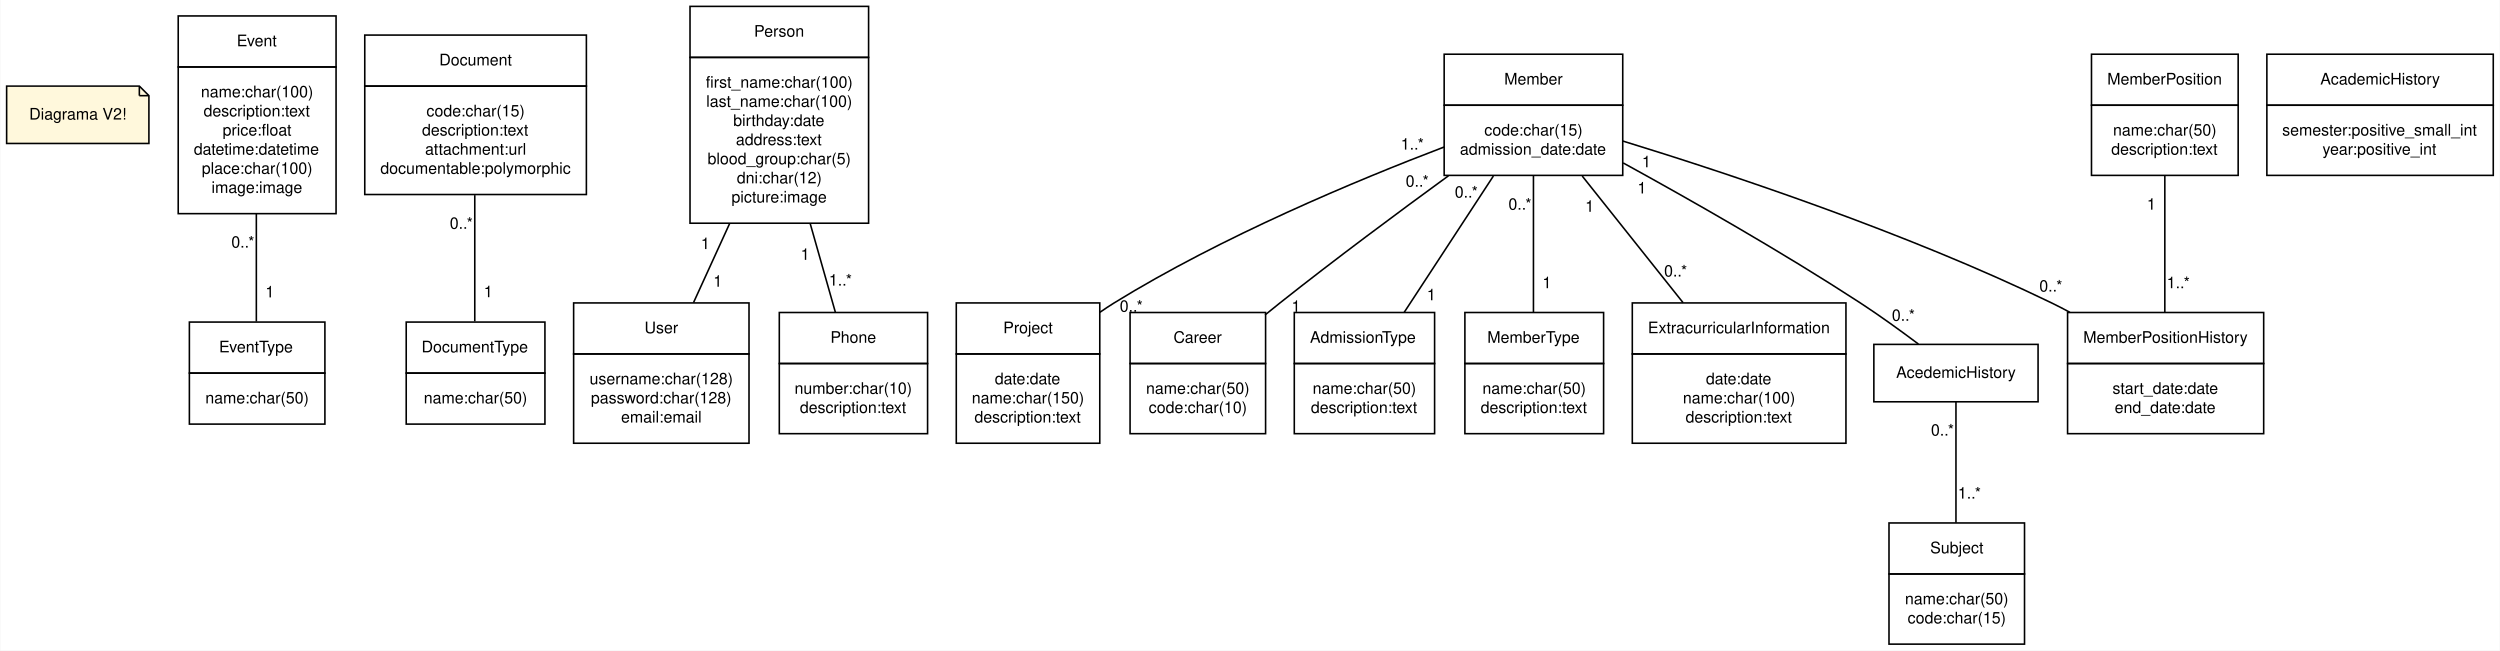
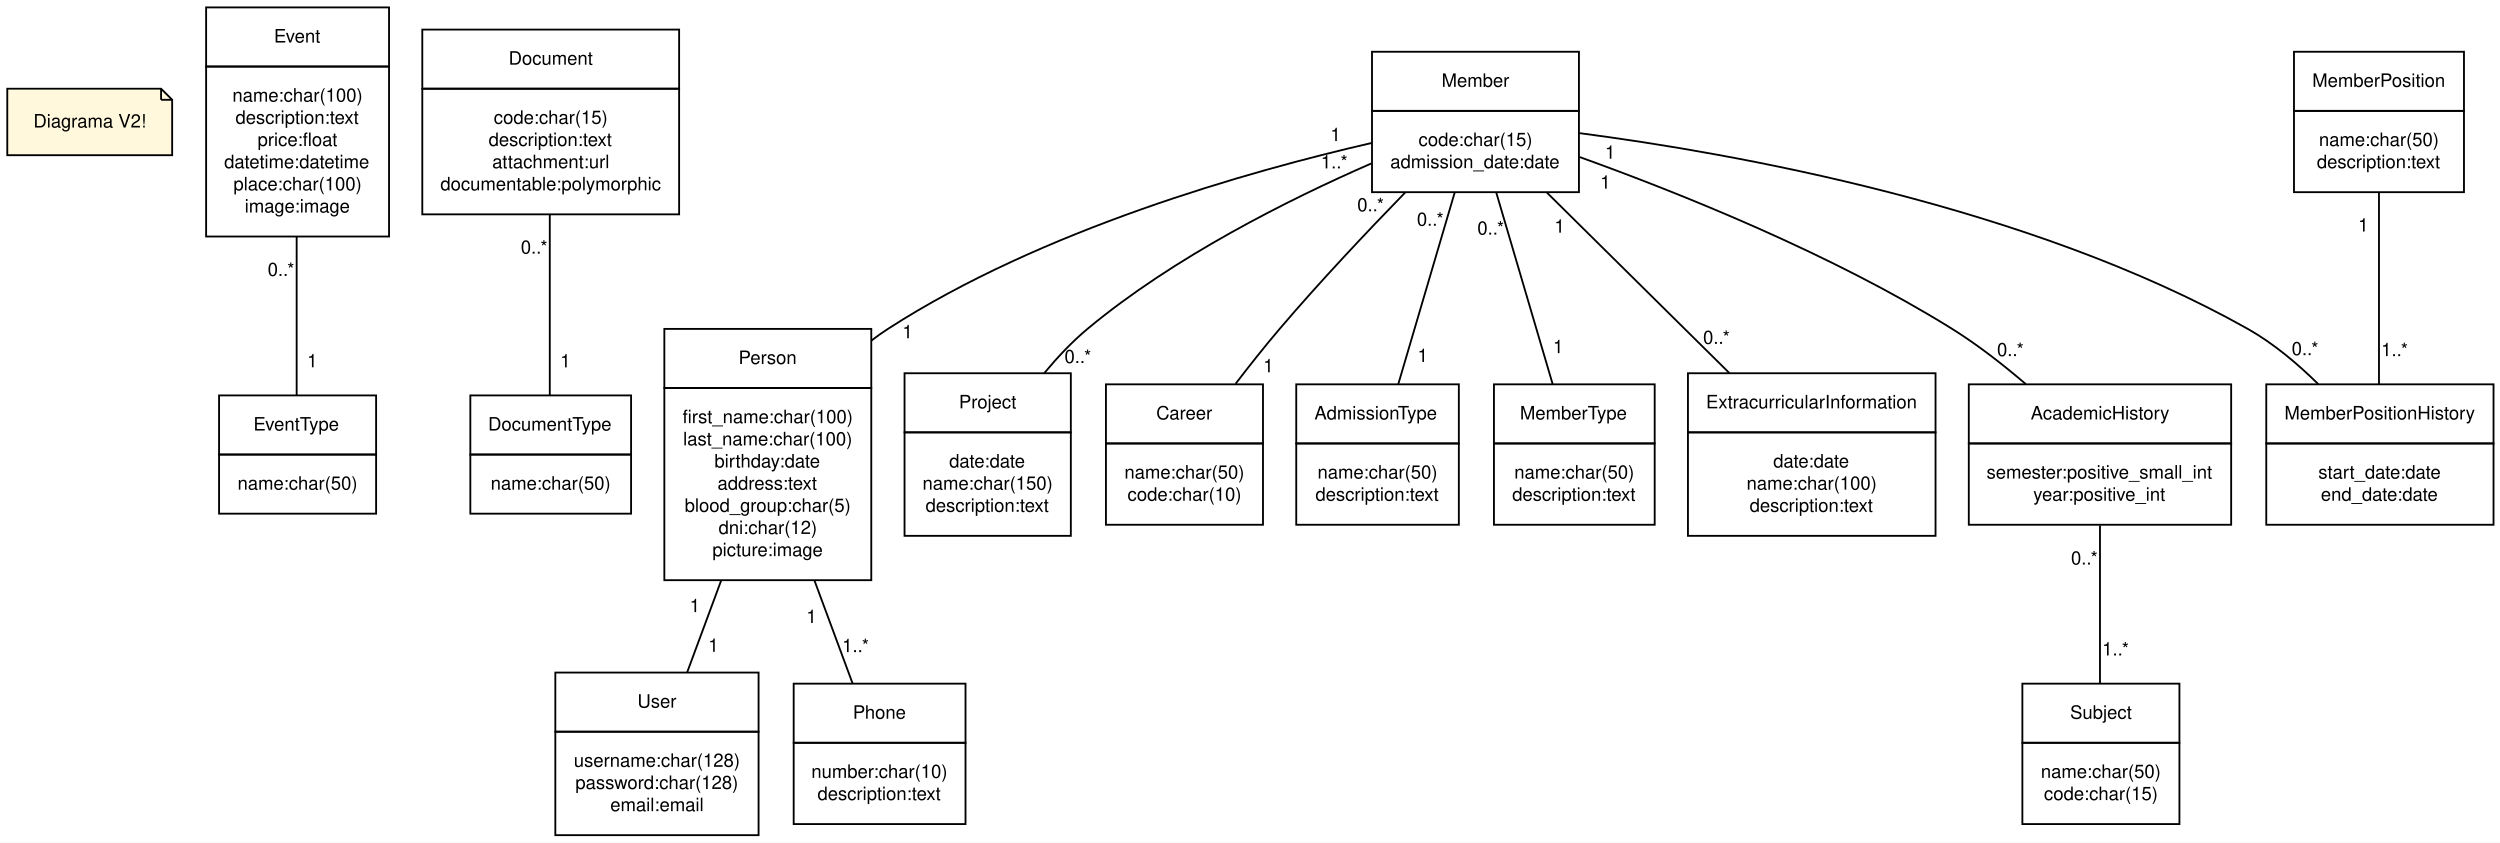
- <svg xmlns="http://www.w3.org/2000/svg" width="1568pt" height="408pt" viewBox="0.00 0.00 1567.56 408.00">
-   <g id="graph0" class="graph" transform="scale(1 1) rotate(0) translate(4 404)">
-     <polygon fill="#ffffff" stroke="transparent" points="-4,4 -4,-404 1563.559,-404 1563.559,4 -4,4" />
+ <svg xmlns="http://www.w3.org/2000/svg" width="1353pt" height="456pt" viewBox="0.00 0.00 1353.06 456.00">
+   <g id="graph0" class="graph" transform="scale(1 1) rotate(0) translate(4 452)">
+     <polygon fill="#ffffff" stroke="transparent" points="-4,4 -4,-452 1349.059,-452 1349.059,4 -4,4" />
    <g id="node1" class="node">
-       <polygon fill="#fff8dc" stroke="#000000" points="83.177,-350 -.059,-350 -.059,-314 89.177,-314 89.177,-344 83.177,-350" />
-       <polyline fill="none" stroke="#000000" points="83.177,-350 83.177,-344 " />
-       <polyline fill="none" stroke="#000000" points="89.177,-344 83.177,-344 " />
-       <text text-anchor="middle" x="44.559" y="-329" font-family="Helvetica,sans-Serif" font-size="10.00" fill="#000000">Diagrama V2!</text>
+       <polygon fill="#fff8dc" stroke="#000000" points="83.177,-404 -.059,-404 -.059,-368 89.177,-368 89.177,-398 83.177,-404" />
+       <polyline fill="none" stroke="#000000" points="83.177,-404 83.177,-398 " />
+       <polyline fill="none" stroke="#000000" points="89.177,-398 83.177,-398 " />
+       <text text-anchor="middle" x="44.559" y="-383" font-family="Helvetica,sans-Serif" font-size="10.00" fill="#000000">Diagrama V2!</text>
    </g>
    <g id="node2" class="node">
-       <polygon fill="none" stroke="#000000" points="114.559,-170 114.559,-202 199.559,-202 199.559,-170 114.559,-170" />
-       <text text-anchor="start" x="133.162" y="-183" font-family="Helvetica,sans-Serif" font-size="10.00" fill="#000000">EventType</text>
-       <polygon fill="none" stroke="#000000" points="114.559,-138 114.559,-170 199.559,-170 199.559,-138 114.559,-138" />
-       <text text-anchor="start" x="124.555" y="-151" font-family="Helvetica,sans-Serif" font-size="10.00" fill="#000000">name:char(50)</text>
+       <polygon fill="none" stroke="#000000" points="114.559,-206 114.559,-238 199.559,-238 199.559,-206 114.559,-206" />
+       <text text-anchor="start" x="133.162" y="-219" font-family="Helvetica,sans-Serif" font-size="10.00" fill="#000000">EventType</text>
+       <polygon fill="none" stroke="#000000" points="114.559,-174 114.559,-206 199.559,-206 199.559,-174 114.559,-174" />
+       <text text-anchor="start" x="124.555" y="-187" font-family="Helvetica,sans-Serif" font-size="10.00" fill="#000000">name:char(50)</text>
    </g>
    <g id="node3" class="node">
-       <polygon fill="none" stroke="#000000" points="107.559,-362 107.559,-394 206.559,-394 206.559,-362 107.559,-362" />
-       <text text-anchor="start" x="144.276" y="-375" font-family="Helvetica,sans-Serif" font-size="10.00" fill="#000000">Event</text>
-       <polygon fill="none" stroke="#000000" points="107.559,-270 107.559,-362 206.559,-362 206.559,-270 107.559,-270" />
-       <text text-anchor="start" x="121.775" y="-343" font-family="Helvetica,sans-Serif" font-size="10.00" fill="#000000">name:char(100)</text>
-       <text text-anchor="start" x="123.441" y="-331" font-family="Helvetica,sans-Serif" font-size="10.00" fill="#000000">description:text</text>
-       <text text-anchor="start" x="135.389" y="-319" font-family="Helvetica,sans-Serif" font-size="10.00" fill="#000000">price:float</text>
-       <text text-anchor="start" x="117.328" y="-307" font-family="Helvetica,sans-Serif" font-size="10.00" fill="#000000">datetime:datetime</text>
-       <text text-anchor="start" x="122.331" y="-295" font-family="Helvetica,sans-Serif" font-size="10.00" fill="#000000">place:char(100)</text>
-       <text text-anchor="start" x="128.445" y="-283" font-family="Helvetica,sans-Serif" font-size="10.00" fill="#000000">image:image</text>
+       <polygon fill="none" stroke="#000000" points="107.559,-416 107.559,-448 206.559,-448 206.559,-416 107.559,-416" />
+       <text text-anchor="start" x="144.276" y="-429" font-family="Helvetica,sans-Serif" font-size="10.00" fill="#000000">Event</text>
+       <polygon fill="none" stroke="#000000" points="107.559,-324 107.559,-416 206.559,-416 206.559,-324 107.559,-324" />
+       <text text-anchor="start" x="121.775" y="-397" font-family="Helvetica,sans-Serif" font-size="10.00" fill="#000000">name:char(100)</text>
+       <text text-anchor="start" x="123.441" y="-385" font-family="Helvetica,sans-Serif" font-size="10.00" fill="#000000">description:text</text>
+       <text text-anchor="start" x="135.389" y="-373" font-family="Helvetica,sans-Serif" font-size="10.00" fill="#000000">price:float</text>
+       <text text-anchor="start" x="117.328" y="-361" font-family="Helvetica,sans-Serif" font-size="10.00" fill="#000000">datetime:datetime</text>
+       <text text-anchor="start" x="122.331" y="-349" font-family="Helvetica,sans-Serif" font-size="10.00" fill="#000000">place:char(100)</text>
+       <text text-anchor="start" x="128.445" y="-337" font-family="Helvetica,sans-Serif" font-size="10.00" fill="#000000">image:image</text>
    </g>
    <g id="edge1" class="edge">
-       <path fill="none" stroke="#000000" d="M156.559,-269.83C156.559,-246.809 156.559,-221.64 156.559,-202.333" />
-       <text text-anchor="middle" x="165.011" y="-217.459" font-family="Helvetica,sans-Serif" font-size="10.00" fill="#000000">1</text>
-       <text text-anchor="middle" x="148.107" y="-248.704" font-family="Helvetica,sans-Serif" font-size="10.00" fill="#000000">0..*</text>
+       <path fill="none" stroke="#000000" d="M156.559,-323.802C156.559,-294.943 156.559,-261.854 156.559,-238.107" />
+       <text text-anchor="middle" x="165.011" y="-253.234" font-family="Helvetica,sans-Serif" font-size="10.00" fill="#000000">1</text>
+       <text text-anchor="middle" x="148.107" y="-302.676" font-family="Helvetica,sans-Serif" font-size="10.00" fill="#000000">0..*</text>
    </g>
    <g id="node4" class="node">
-       <polygon fill="none" stroke="#000000" points="250.559,-170 250.559,-202 337.559,-202 337.559,-170 250.559,-170" />
-       <text text-anchor="start" x="260.164" y="-183" font-family="Helvetica,sans-Serif" font-size="10.00" fill="#000000">DocumentType</text>
-       <polygon fill="none" stroke="#000000" points="250.559,-138 250.559,-170 337.559,-170 337.559,-138 250.559,-138" />
-       <text text-anchor="start" x="261.555" y="-151" font-family="Helvetica,sans-Serif" font-size="10.00" fill="#000000">name:char(50)</text>
+       <polygon fill="none" stroke="#000000" points="250.559,-206 250.559,-238 337.559,-238 337.559,-206 250.559,-206" />
+       <text text-anchor="start" x="260.164" y="-219" font-family="Helvetica,sans-Serif" font-size="10.00" fill="#000000">DocumentType</text>
+       <polygon fill="none" stroke="#000000" points="250.559,-174 250.559,-206 337.559,-206 337.559,-174 250.559,-174" />
+       <text text-anchor="start" x="261.555" y="-187" font-family="Helvetica,sans-Serif" font-size="10.00" fill="#000000">name:char(50)</text>
    </g>
    <g id="node5" class="node">
-       <polygon fill="none" stroke="#000000" points="224.559,-350 224.559,-382 363.559,-382 363.559,-350 224.559,-350" />
-       <text text-anchor="start" x="271.277" y="-363" font-family="Helvetica,sans-Serif" font-size="10.00" fill="#000000">Document</text>
-       <polygon fill="none" stroke="#000000" points="224.559,-282 224.559,-350 363.559,-350 363.559,-282 224.559,-282" />
-       <text text-anchor="start" x="263.219" y="-331" font-family="Helvetica,sans-Serif" font-size="10.00" fill="#000000">code:char(15)</text>
-       <text text-anchor="start" x="260.44" y="-319" font-family="Helvetica,sans-Serif" font-size="10.00" fill="#000000">description:text</text>
-       <text text-anchor="start" x="262.385" y="-307" font-family="Helvetica,sans-Serif" font-size="10.00" fill="#000000">attachment:url</text>
-       <text text-anchor="start" x="234.325" y="-295" font-family="Helvetica,sans-Serif" font-size="10.00" fill="#000000">documentable:polymorphic</text>
+       <polygon fill="none" stroke="#000000" points="224.559,-404 224.559,-436 363.559,-436 363.559,-404 224.559,-404" />
+       <text text-anchor="start" x="271.277" y="-417" font-family="Helvetica,sans-Serif" font-size="10.00" fill="#000000">Document</text>
+       <polygon fill="none" stroke="#000000" points="224.559,-336 224.559,-404 363.559,-404 363.559,-336 224.559,-336" />
+       <text text-anchor="start" x="263.219" y="-385" font-family="Helvetica,sans-Serif" font-size="10.00" fill="#000000">code:char(15)</text>
+       <text text-anchor="start" x="260.44" y="-373" font-family="Helvetica,sans-Serif" font-size="10.00" fill="#000000">description:text</text>
+       <text text-anchor="start" x="262.385" y="-361" font-family="Helvetica,sans-Serif" font-size="10.00" fill="#000000">attachment:url</text>
+       <text text-anchor="start" x="234.325" y="-349" font-family="Helvetica,sans-Serif" font-size="10.00" fill="#000000">documentable:polymorphic</text>
    </g>
    <g id="edge2" class="edge">
-       <path fill="none" stroke="#000000" d="M293.559,-281.63C293.559,-255.809 293.559,-225.118 293.559,-202.458" />
-       <text text-anchor="middle" x="302.011" y="-217.584" font-family="Helvetica,sans-Serif" font-size="10.00" fill="#000000">1</text>
-       <text text-anchor="middle" x="285.107" y="-260.504" font-family="Helvetica,sans-Serif" font-size="10.00" fill="#000000">0..*</text>
+       <path fill="none" stroke="#000000" d="M293.559,-335.86C293.559,-304.549 293.559,-265.171 293.559,-238.033" />
+       <text text-anchor="middle" x="302.011" y="-253.159" font-family="Helvetica,sans-Serif" font-size="10.00" fill="#000000">1</text>
+       <text text-anchor="middle" x="285.107" y="-314.734" font-family="Helvetica,sans-Serif" font-size="10.00" fill="#000000">0..*</text>
    </g>
    <g id="node6" class="node">
-       <polygon fill="none" stroke="#000000" points="355.559,-182 355.559,-214 465.559,-214 465.559,-182 355.559,-182" />
-       <text text-anchor="start" x="400.005" y="-195" font-family="Helvetica,sans-Serif" font-size="10.00" fill="#000000">User</text>
-       <polygon fill="none" stroke="#000000" points="355.559,-126 355.559,-182 465.559,-182 465.559,-126 355.559,-126" />
-       <text text-anchor="start" x="365.552" y="-163" font-family="Helvetica,sans-Serif" font-size="10.00" fill="#000000">username:char(128)</text>
-       <text text-anchor="start" x="366.387" y="-151" font-family="Helvetica,sans-Serif" font-size="10.00" fill="#000000">password:char(128)</text>
-       <text text-anchor="start" x="385.284" y="-139" font-family="Helvetica,sans-Serif" font-size="10.00" fill="#000000">email:email</text>
+       <polygon fill="none" stroke="#000000" points="296.559,-56 296.559,-88 406.559,-88 406.559,-56 296.559,-56" />
+       <text text-anchor="start" x="341.005" y="-69" font-family="Helvetica,sans-Serif" font-size="10.00" fill="#000000">User</text>
+       <polygon fill="none" stroke="#000000" points="296.559,0 296.559,-56 406.559,-56 406.559,0 296.559,0" />
+       <text text-anchor="start" x="306.552" y="-37" font-family="Helvetica,sans-Serif" font-size="10.00" fill="#000000">username:char(128)</text>
+       <text text-anchor="start" x="307.387" y="-25" font-family="Helvetica,sans-Serif" font-size="10.00" fill="#000000">password:char(128)</text>
+       <text text-anchor="start" x="326.284" y="-13" font-family="Helvetica,sans-Serif" font-size="10.00" fill="#000000">email:email</text>
    </g>
    <g id="node7" class="node">
-       <polygon fill="none" stroke="#000000" points="428.559,-368 428.559,-400 540.559,-400 540.559,-368 428.559,-368" />
-       <text text-anchor="start" x="468.721" y="-381" font-family="Helvetica,sans-Serif" font-size="10.00" fill="#000000">Person</text>
-       <polygon fill="none" stroke="#000000" points="428.559,-264 428.559,-368 540.559,-368 540.559,-264 428.559,-264" />
-       <text text-anchor="start" x="438.443" y="-349" font-family="Helvetica,sans-Serif" font-size="10.00" fill="#000000">first_name:char(100)</text>
-       <text text-anchor="start" x="438.717" y="-337" font-family="Helvetica,sans-Serif" font-size="10.00" fill="#000000">last_name:char(100)</text>
-       <text text-anchor="start" x="455.66" y="-325" font-family="Helvetica,sans-Serif" font-size="10.00" fill="#000000">birthday:date</text>
-       <text text-anchor="start" x="457.329" y="-313" font-family="Helvetica,sans-Serif" font-size="10.00" fill="#000000">address:text</text>
-       <text text-anchor="start" x="439.548" y="-301" font-family="Helvetica,sans-Serif" font-size="10.00" fill="#000000">blood_group:char(5)</text>
-       <text text-anchor="start" x="457.889" y="-289" font-family="Helvetica,sans-Serif" font-size="10.00" fill="#000000">dni:char(12)</text>
-       <text text-anchor="start" x="454.555" y="-277" font-family="Helvetica,sans-Serif" font-size="10.00" fill="#000000">picture:image</text>
+       <polygon fill="none" stroke="#000000" points="355.559,-242 355.559,-274 467.559,-274 467.559,-242 355.559,-242" />
+       <text text-anchor="start" x="395.721" y="-255" font-family="Helvetica,sans-Serif" font-size="10.00" fill="#000000">Person</text>
+       <polygon fill="none" stroke="#000000" points="355.559,-138 355.559,-242 467.559,-242 467.559,-138 355.559,-138" />
+       <text text-anchor="start" x="365.443" y="-223" font-family="Helvetica,sans-Serif" font-size="10.00" fill="#000000">first_name:char(100)</text>
+       <text text-anchor="start" x="365.717" y="-211" font-family="Helvetica,sans-Serif" font-size="10.00" fill="#000000">last_name:char(100)</text>
+       <text text-anchor="start" x="382.66" y="-199" font-family="Helvetica,sans-Serif" font-size="10.00" fill="#000000">birthday:date</text>
+       <text text-anchor="start" x="384.329" y="-187" font-family="Helvetica,sans-Serif" font-size="10.00" fill="#000000">address:text</text>
+       <text text-anchor="start" x="366.548" y="-175" font-family="Helvetica,sans-Serif" font-size="10.00" fill="#000000">blood_group:char(5)</text>
+       <text text-anchor="start" x="384.889" y="-163" font-family="Helvetica,sans-Serif" font-size="10.00" fill="#000000">dni:char(12)</text>
+       <text text-anchor="start" x="381.555" y="-151" font-family="Helvetica,sans-Serif" font-size="10.00" fill="#000000">picture:image</text>
    </g>
    <g id="edge3" class="edge">
-       <path fill="none" stroke="#000000" d="M453.391,-263.767C445.728,-246.991 437.723,-229.466 430.735,-214.168" />
-       <text text-anchor="middle" x="445.954" y="-224.144" font-family="Helvetica,sans-Serif" font-size="10.00" fill="#000000">1</text>
-       <text text-anchor="middle" x="438.171" y="-247.791" font-family="Helvetica,sans-Serif" font-size="10.00" fill="#000000">1</text>
+       <path fill="none" stroke="#000000" d="M386.288,-137.767C380.074,-120.991 373.584,-103.466 367.918,-88.168" />
+       <text text-anchor="middle" x="382.139" y="-99.231" font-family="Helvetica,sans-Serif" font-size="10.00" fill="#000000">1</text>
+       <text text-anchor="middle" x="372.066" y="-120.705" font-family="Helvetica,sans-Serif" font-size="10.00" fill="#000000">1</text>
    </g>
    <g id="node8" class="node">
-       <polygon fill="none" stroke="#000000" points="484.559,-176 484.559,-208 577.559,-208 577.559,-176 484.559,-176" />
-       <text text-anchor="start" x="516.606" y="-189" font-family="Helvetica,sans-Serif" font-size="10.00" fill="#000000">Phone</text>
-       <polygon fill="none" stroke="#000000" points="484.559,-132 484.559,-176 577.559,-176 577.559,-132 484.559,-132" />
-       <text text-anchor="start" x="494.111" y="-157" font-family="Helvetica,sans-Serif" font-size="10.00" fill="#000000">number:char(10)</text>
-       <text text-anchor="start" x="497.44" y="-145" font-family="Helvetica,sans-Serif" font-size="10.00" fill="#000000">description:text</text>
+       <polygon fill="none" stroke="#000000" points="425.559,-50 425.559,-82 518.559,-82 518.559,-50 425.559,-50" />
+       <text text-anchor="start" x="457.606" y="-63" font-family="Helvetica,sans-Serif" font-size="10.00" fill="#000000">Phone</text>
+       <polygon fill="none" stroke="#000000" points="425.559,-6 425.559,-50 518.559,-50 518.559,-6 425.559,-6" />
+       <text text-anchor="start" x="435.111" y="-31" font-family="Helvetica,sans-Serif" font-size="10.00" fill="#000000">number:char(10)</text>
+       <text text-anchor="start" x="438.44" y="-19" font-family="Helvetica,sans-Serif" font-size="10.00" fill="#000000">description:text</text>
    </g>
    <g id="edge4" class="edge">
-       <path fill="none" stroke="#000000" d="M503.934,-263.767C509.336,-244.743 515.011,-224.756 519.728,-208.145" />
-       <text text-anchor="middle" x="522.907" y="-224.891" font-family="Helvetica,sans-Serif" font-size="10.00" fill="#000000">1..*</text>
-       <text text-anchor="middle" x="500.754" y="-241.021" font-family="Helvetica,sans-Serif" font-size="10.00" fill="#000000">1</text>
+       <path fill="none" stroke="#000000" d="M436.83,-137.767C443.876,-118.743 451.279,-98.756 457.431,-82.145" />
+       <text text-anchor="middle" x="459.062" y="-99.078" font-family="Helvetica,sans-Serif" font-size="10.00" fill="#000000">1..*</text>
+       <text text-anchor="middle" x="435.2" y="-114.834" font-family="Helvetica,sans-Serif" font-size="10.00" fill="#000000">1</text>
    </g>
    <g id="node9" class="node">
-       <polygon fill="none" stroke="#000000" points="595.559,-182 595.559,-214 685.559,-214 685.559,-182 595.559,-182" />
-       <text text-anchor="start" x="625.002" y="-195" font-family="Helvetica,sans-Serif" font-size="10.00" fill="#000000">Project</text>
-       <polygon fill="none" stroke="#000000" points="595.559,-126 595.559,-182 685.559,-182 685.559,-126 595.559,-126" />
-       <text text-anchor="start" x="619.713" y="-163" font-family="Helvetica,sans-Serif" font-size="10.00" fill="#000000">date:date</text>
-       <text text-anchor="start" x="605.275" y="-151" font-family="Helvetica,sans-Serif" font-size="10.00" fill="#000000">name:char(150)</text>
-       <text text-anchor="start" x="606.941" y="-139" font-family="Helvetica,sans-Serif" font-size="10.00" fill="#000000">description:text</text>
+       <polygon fill="none" stroke="#000000" points="485.559,-218 485.559,-250 575.559,-250 575.559,-218 485.559,-218" />
+       <text text-anchor="start" x="515.002" y="-231" font-family="Helvetica,sans-Serif" font-size="10.00" fill="#000000">Project</text>
+       <polygon fill="none" stroke="#000000" points="485.559,-162 485.559,-218 575.559,-218 575.559,-162 485.559,-162" />
+       <text text-anchor="start" x="509.714" y="-199" font-family="Helvetica,sans-Serif" font-size="10.00" fill="#000000">date:date</text>
+       <text text-anchor="start" x="495.276" y="-187" font-family="Helvetica,sans-Serif" font-size="10.00" fill="#000000">name:char(150)</text>
+       <text text-anchor="start" x="496.94" y="-175" font-family="Helvetica,sans-Serif" font-size="10.00" fill="#000000">description:text</text>
    </g>
    <g id="node10" class="node">
-       <polygon fill="none" stroke="#000000" points="704.559,-176 704.559,-208 789.559,-208 789.559,-176 704.559,-176" />
-       <text text-anchor="start" x="731.782" y="-189" font-family="Helvetica,sans-Serif" font-size="10.00" fill="#000000">Career</text>
-       <polygon fill="none" stroke="#000000" points="704.559,-132 704.559,-176 789.559,-176 789.559,-132 704.559,-132" />
-       <text text-anchor="start" x="714.555" y="-157" font-family="Helvetica,sans-Serif" font-size="10.00" fill="#000000">name:char(50)</text>
-       <text text-anchor="start" x="716.22" y="-145" font-family="Helvetica,sans-Serif" font-size="10.00" fill="#000000">code:char(10)</text>
+       <polygon fill="none" stroke="#000000" points="594.559,-212 594.559,-244 679.559,-244 679.559,-212 594.559,-212" />
+       <text text-anchor="start" x="621.782" y="-225" font-family="Helvetica,sans-Serif" font-size="10.00" fill="#000000">Career</text>
+       <polygon fill="none" stroke="#000000" points="594.559,-168 594.559,-212 679.559,-212 679.559,-168 594.559,-168" />
+       <text text-anchor="start" x="604.555" y="-193" font-family="Helvetica,sans-Serif" font-size="10.00" fill="#000000">name:char(50)</text>
+       <text text-anchor="start" x="606.22" y="-181" font-family="Helvetica,sans-Serif" font-size="10.00" fill="#000000">code:char(10)</text>
    </g>
    <g id="node11" class="node">
-       <polygon fill="none" stroke="#000000" points="807.559,-176 807.559,-208 895.559,-208 895.559,-176 807.559,-176" />
-       <text text-anchor="start" x="817.389" y="-189" font-family="Helvetica,sans-Serif" font-size="10.00" fill="#000000">AdmissionType</text>
-       <polygon fill="none" stroke="#000000" points="807.559,-132 807.559,-176 895.559,-176 895.559,-132 807.559,-132" />
-       <text text-anchor="start" x="819.055" y="-157" font-family="Helvetica,sans-Serif" font-size="10.00" fill="#000000">name:char(50)</text>
-       <text text-anchor="start" x="817.941" y="-145" font-family="Helvetica,sans-Serif" font-size="10.00" fill="#000000">description:text</text>
+       <polygon fill="none" stroke="#000000" points="697.559,-212 697.559,-244 785.559,-244 785.559,-212 697.559,-212" />
+       <text text-anchor="start" x="707.389" y="-225" font-family="Helvetica,sans-Serif" font-size="10.00" fill="#000000">AdmissionType</text>
+       <polygon fill="none" stroke="#000000" points="697.559,-168 697.559,-212 785.559,-212 785.559,-168 697.559,-168" />
+       <text text-anchor="start" x="709.055" y="-193" font-family="Helvetica,sans-Serif" font-size="10.00" fill="#000000">name:char(50)</text>
+       <text text-anchor="start" x="707.941" y="-181" font-family="Helvetica,sans-Serif" font-size="10.00" fill="#000000">description:text</text>
    </g>
    <g id="node12" class="node">
-       <polygon fill="none" stroke="#000000" points="914.559,-176 914.559,-208 1001.559,-208 1001.559,-176 914.559,-176" />
-       <text text-anchor="start" x="928.614" y="-189" font-family="Helvetica,sans-Serif" font-size="10.00" fill="#000000">MemberType</text>
-       <polygon fill="none" stroke="#000000" points="914.559,-132 914.559,-176 1001.559,-176 1001.559,-132 914.559,-132" />
-       <text text-anchor="start" x="925.555" y="-157" font-family="Helvetica,sans-Serif" font-size="10.00" fill="#000000">name:char(50)</text>
-       <text text-anchor="start" x="924.441" y="-145" font-family="Helvetica,sans-Serif" font-size="10.00" fill="#000000">description:text</text>
+       <polygon fill="none" stroke="#000000" points="804.559,-212 804.559,-244 891.559,-244 891.559,-212 804.559,-212" />
+       <text text-anchor="start" x="818.614" y="-225" font-family="Helvetica,sans-Serif" font-size="10.00" fill="#000000">MemberType</text>
+       <polygon fill="none" stroke="#000000" points="804.559,-168 804.559,-212 891.559,-212 891.559,-168 804.559,-168" />
+       <text text-anchor="start" x="815.555" y="-193" font-family="Helvetica,sans-Serif" font-size="10.00" fill="#000000">name:char(50)</text>
+       <text text-anchor="start" x="814.441" y="-181" font-family="Helvetica,sans-Serif" font-size="10.00" fill="#000000">description:text</text>
    </g>
    <g id="node13" class="node">
-       <polygon fill="none" stroke="#000000" points="1307.559,-338 1307.559,-370 1399.559,-370 1399.559,-338 1307.559,-338" />
-       <text text-anchor="start" x="1317.446" y="-351" font-family="Helvetica,sans-Serif" font-size="10.00" fill="#000000">MemberPosition</text>
-       <polygon fill="none" stroke="#000000" points="1307.559,-294 1307.559,-338 1399.559,-338 1399.559,-294 1307.559,-294" />
-       <text text-anchor="start" x="1321.055" y="-319" font-family="Helvetica,sans-Serif" font-size="10.00" fill="#000000">name:char(50)</text>
-       <text text-anchor="start" x="1319.94" y="-307" font-family="Helvetica,sans-Serif" font-size="10.00" fill="#000000">description:text</text>
+       <polygon fill="none" stroke="#000000" points="1237.559,-392 1237.559,-424 1329.559,-424 1329.559,-392 1237.559,-392" />
+       <text text-anchor="start" x="1247.446" y="-405" font-family="Helvetica,sans-Serif" font-size="10.00" fill="#000000">MemberPosition</text>
+       <polygon fill="none" stroke="#000000" points="1237.559,-348 1237.559,-392 1329.559,-392 1329.559,-348 1237.559,-348" />
+       <text text-anchor="start" x="1251.055" y="-373" font-family="Helvetica,sans-Serif" font-size="10.00" fill="#000000">name:char(50)</text>
+       <text text-anchor="start" x="1249.94" y="-361" font-family="Helvetica,sans-Serif" font-size="10.00" fill="#000000">description:text</text>
    </g>
    <g id="node15" class="node">
-       <polygon fill="none" stroke="#000000" points="1292.559,-176 1292.559,-208 1415.559,-208 1415.559,-176 1292.559,-176" />
-       <text text-anchor="start" x="1302.393" y="-189" font-family="Helvetica,sans-Serif" font-size="10.00" fill="#000000">MemberPositionHistory</text>
-       <polygon fill="none" stroke="#000000" points="1292.559,-132 1292.559,-176 1415.559,-176 1415.559,-132 1292.559,-132" />
-       <text text-anchor="start" x="1320.711" y="-157" font-family="Helvetica,sans-Serif" font-size="10.00" fill="#000000">start_date:date</text>
-       <text text-anchor="start" x="1322.095" y="-145" font-family="Helvetica,sans-Serif" font-size="10.00" fill="#000000">end_date:date</text>
+       <polygon fill="none" stroke="#000000" points="1222.559,-212 1222.559,-244 1345.559,-244 1345.559,-212 1222.559,-212" />
+       <text text-anchor="start" x="1232.393" y="-225" font-family="Helvetica,sans-Serif" font-size="10.00" fill="#000000">MemberPositionHistory</text>
+       <polygon fill="none" stroke="#000000" points="1222.559,-168 1222.559,-212 1345.559,-212 1345.559,-168 1222.559,-168" />
+       <text text-anchor="start" x="1250.711" y="-193" font-family="Helvetica,sans-Serif" font-size="10.00" fill="#000000">start_date:date</text>
+       <text text-anchor="start" x="1252.095" y="-181" font-family="Helvetica,sans-Serif" font-size="10.00" fill="#000000">end_date:date</text>
+     </g>
+     <g id="edge11" class="edge">
+       <path fill="none" stroke="#000000" d="M1283.559,-347.827C1283.559,-317.28 1283.559,-274.65 1283.559,-244.118" />
+       <text text-anchor="middle" x="1292.011" y="-259.245" font-family="Helvetica,sans-Serif" font-size="10.00" fill="#000000">1..*</text>
+       <text text-anchor="middle" x="1275.107" y="-326.7" font-family="Helvetica,sans-Serif" font-size="10.00" fill="#000000">1</text>
+     </g>
+     <g id="node14" class="node">
+       <polygon fill="none" stroke="#000000" points="738.559,-392 738.559,-424 850.559,-424 850.559,-392 738.559,-392" />
+       <text text-anchor="start" x="776.227" y="-405" font-family="Helvetica,sans-Serif" font-size="10.00" fill="#000000">Member</text>
+       <polygon fill="none" stroke="#000000" points="738.559,-348 738.559,-392 850.559,-392 850.559,-348 738.559,-348" />
+       <text text-anchor="start" x="763.72" y="-373" font-family="Helvetica,sans-Serif" font-size="10.00" fill="#000000">code:char(15)</text>
+       <text text-anchor="start" x="748.433" y="-361" font-family="Helvetica,sans-Serif" font-size="10.00" fill="#000000">admission_date:date</text>
+     </g>
+     <g id="edge5" class="edge">
+       <path fill="none" stroke="#000000" d="M738.43,-374.644C671.962,-359.372 559.786,-327.734 476.559,-274 473.541,-272.051 470.561,-269.935 467.635,-267.695" />
+       <text text-anchor="middle" x="487.181" y="-268.935" font-family="Helvetica,sans-Serif" font-size="10.00" fill="#000000">1</text>
+       <text text-anchor="middle" x="718.835" y="-375.649" font-family="Helvetica,sans-Serif" font-size="10.00" fill="#000000">1</text>
+     </g>
+     <g id="edge9" class="edge">
+       <path fill="none" stroke="#000000" d="M738.143,-363.527C693.535,-344.045 631.218,-312.888 584.559,-274 576.221,-267.051 568.302,-258.632 561.225,-250.119" />
+       <text text-anchor="middle" x="579.368" y="-255.536" font-family="Helvetica,sans-Serif" font-size="10.00" fill="#000000">0..*</text>
+       <text text-anchor="middle" x="718.145" y="-360.863" font-family="Helvetica,sans-Serif" font-size="10.00" fill="#000000">1..*</text>
+     </g>
+     <g id="edge8" class="edge">
+       <path fill="none" stroke="#000000" d="M756.491,-347.792C735.83,-326.561 710.168,-299.378 688.559,-274 680.562,-264.608 672.284,-254.158 664.749,-244.324" />
+       <text text-anchor="middle" x="682.499" y="-250.54" font-family="Helvetica,sans-Serif" font-size="10.00" fill="#000000">1</text>
+       <text text-anchor="middle" x="737.806" y="-337.66" font-family="Helvetica,sans-Serif" font-size="10.00" fill="#000000">0..*</text>
+     </g>
+     <g id="edge6" class="edge">
+       <path fill="none" stroke="#000000" d="M783.319,-347.827C774.325,-317.28 761.773,-274.65 752.783,-244.118" />
+       <text text-anchor="middle" x="766.011" y="-256.119" font-family="Helvetica,sans-Serif" font-size="10.00" fill="#000000">1</text>
+       <text text-anchor="middle" x="770.091" y="-329.826" font-family="Helvetica,sans-Serif" font-size="10.00" fill="#000000">0..*</text>
+     </g>
+     <g id="edge7" class="edge">
+       <path fill="none" stroke="#000000" d="M805.799,-347.827C814.793,-317.28 827.345,-274.65 836.335,-244.118" />
+       <text text-anchor="middle" x="839.324" y="-260.894" font-family="Helvetica,sans-Serif" font-size="10.00" fill="#000000">1</text>
+       <text text-anchor="middle" x="802.811" y="-325.051" font-family="Helvetica,sans-Serif" font-size="10.00" fill="#000000">0..*</text>
    </g>
    <g id="edge10" class="edge">
-       <path fill="none" stroke="#000000" d="M1353.559,-293.608C1353.559,-267.784 1353.559,-233.882 1353.559,-208.116" />
-       <text text-anchor="middle" x="1362.011" y="-223.242" font-family="Helvetica,sans-Serif" font-size="10.00" fill="#000000">1..*</text>
-       <text text-anchor="middle" x="1345.107" y="-272.482" font-family="Helvetica,sans-Serif" font-size="10.00" fill="#000000">1</text>
-     </g>
-     <g id="node14" class="node">
-       <polygon fill="none" stroke="#000000" points="901.559,-338 901.559,-370 1013.559,-370 1013.559,-338 901.559,-338" />
-       <text text-anchor="start" x="939.227" y="-351" font-family="Helvetica,sans-Serif" font-size="10.00" fill="#000000">Member</text>
-       <polygon fill="none" stroke="#000000" points="901.559,-294 901.559,-338 1013.559,-338 1013.559,-294 901.559,-294" />
-       <text text-anchor="start" x="926.72" y="-319" font-family="Helvetica,sans-Serif" font-size="10.00" fill="#000000">code:char(15)</text>
-       <text text-anchor="start" x="911.433" y="-307" font-family="Helvetica,sans-Serif" font-size="10.00" fill="#000000">admission_date:date</text>
-     </g>
-     <g id="edge8" class="edge">
-       <path fill="none" stroke="#000000" d="M901.548,-311.811C846.8,-290.955 762.069,-255.644 694.559,-214 691.574,-212.159 688.573,-210.17 685.597,-208.091" />
-       <text text-anchor="middle" x="705.305" y="-208.494" font-family="Helvetica,sans-Serif" font-size="10.00" fill="#000000">0..*</text>
-       <text text-anchor="middle" x="881.593" y="-310.155" font-family="Helvetica,sans-Serif" font-size="10.00" fill="#000000">1..*</text>
-     </g>
-     <g id="edge7" class="edge">
-       <path fill="none" stroke="#000000" d="M904.283,-293.767C873.099,-271.066 833.173,-241.443 798.559,-214 795.501,-211.576 792.367,-209.045 789.228,-206.476" />
-       <text text-anchor="middle" x="808.612" y="-208.402" font-family="Helvetica,sans-Serif" font-size="10.00" fill="#000000">1</text>
-       <text text-anchor="middle" x="884.658" y="-286.909" font-family="Helvetica,sans-Serif" font-size="10.00" fill="#000000">0..*</text>
-     </g>
-     <g id="edge5" class="edge">
-       <path fill="none" stroke="#000000" d="M932.438,-293.608C915.541,-267.784 893.359,-233.882 876.499,-208.116" />
-       <text text-anchor="middle" x="893.497" y="-215.656" font-family="Helvetica,sans-Serif" font-size="10.00" fill="#000000">1</text>
-       <text text-anchor="middle" x="915.441" y="-280.068" font-family="Helvetica,sans-Serif" font-size="10.00" fill="#000000">0..*</text>
-     </g>
-     <g id="edge6" class="edge">
-       <path fill="none" stroke="#000000" d="M957.559,-293.608C957.559,-267.784 957.559,-233.882 957.559,-208.116" />
-       <text text-anchor="middle" x="966.011" y="-223.242" font-family="Helvetica,sans-Serif" font-size="10.00" fill="#000000">1</text>
-       <text text-anchor="middle" x="949.107" y="-272.482" font-family="Helvetica,sans-Serif" font-size="10.00" fill="#000000">0..*</text>
-     </g>
-     <g id="edge9" class="edge">
-       <path fill="none" stroke="#000000" d="M1013.612,-315.536C1079.545,-295.292 1191.55,-258.135 1282.559,-214 1286.343,-212.165 1290.181,-210.181 1294.012,-208.106" />
-       <text text-anchor="middle" x="1282.07" y="-221.149" font-family="Helvetica,sans-Serif" font-size="10.00" fill="#000000">0..*</text>
-       <text text-anchor="middle" x="1028.405" y="-299.075" font-family="Helvetica,sans-Serif" font-size="10.00" fill="#000000">1</text>
+       <path fill="none" stroke="#000000" d="M850.658,-379.973C934.174,-369.08 1094.066,-340.717 1212.559,-274 1226.39,-266.212 1239.543,-255.109 1250.684,-244.126" />
+       <text text-anchor="middle" x="1243.545" y="-259.809" font-family="Helvetica,sans-Serif" font-size="10.00" fill="#000000">0..*</text>
+       <text text-anchor="middle" x="867.437" y="-366.088" font-family="Helvetica,sans-Serif" font-size="10.00" fill="#000000">1</text>
    </g>
    <g id="node16" class="node">
-       <polygon fill="none" stroke="#000000" points="1019.559,-182 1019.559,-214 1153.559,-214 1153.559,-182 1019.559,-182" />
-       <text text-anchor="start" x="1029.335" y="-195" font-family="Helvetica,sans-Serif" font-size="10.00" fill="#000000">ExtracurricularInformation</text>
-       <polygon fill="none" stroke="#000000" points="1019.559,-126 1019.559,-182 1153.559,-182 1153.559,-126 1019.559,-126" />
-       <text text-anchor="start" x="1065.714" y="-163" font-family="Helvetica,sans-Serif" font-size="10.00" fill="#000000">date:date</text>
-       <text text-anchor="start" x="1051.275" y="-151" font-family="Helvetica,sans-Serif" font-size="10.00" fill="#000000">name:char(100)</text>
-       <text text-anchor="start" x="1052.94" y="-139" font-family="Helvetica,sans-Serif" font-size="10.00" fill="#000000">description:text</text>
-     </g>
-     <g id="edge11" class="edge">
-       <path fill="none" stroke="#000000" d="M988.13,-293.608C1007.129,-269.749 1031.619,-238.995 1051.417,-214.132" />
-       <text text-anchor="middle" x="1046.738" y="-230.577" font-family="Helvetica,sans-Serif" font-size="10.00" fill="#000000">0..*</text>
-       <text text-anchor="middle" x="992.809" y="-271.163" font-family="Helvetica,sans-Serif" font-size="10.00" fill="#000000">1</text>
-     </g>
-     <g id="node19" class="node">
-       <polygon fill="none" stroke="#000000" points="1274.058,-188 1171.06,-188 1171.06,-152 1274.058,-152 1274.058,-188" />
-       <text text-anchor="middle" x="1222.559" y="-167" font-family="Helvetica,sans-Serif" font-size="10.00" fill="#000000">AcedemicHistory</text>
+       <polygon fill="none" stroke="#000000" points="909.559,-218 909.559,-250 1043.559,-250 1043.559,-218 909.559,-218" />
+       <text text-anchor="start" x="919.336" y="-231" font-family="Helvetica,sans-Serif" font-size="10.00" fill="#000000">ExtracurricularInformation</text>
+       <polygon fill="none" stroke="#000000" points="909.559,-162 909.559,-218 1043.559,-218 1043.559,-162 909.559,-162" />
+       <text text-anchor="start" x="955.713" y="-199" font-family="Helvetica,sans-Serif" font-size="10.00" fill="#000000">date:date</text>
+       <text text-anchor="start" x="941.275" y="-187" font-family="Helvetica,sans-Serif" font-size="10.00" fill="#000000">name:char(100)</text>
+       <text text-anchor="start" x="942.941" y="-175" font-family="Helvetica,sans-Serif" font-size="10.00" fill="#000000">description:text</text>
+     </g>
+     <g id="edge12" class="edge">
+       <path fill="none" stroke="#000000" d="M833.157,-347.827C862.06,-319.241 901.663,-280.073 931.928,-250.141" />
+       <text text-anchor="middle" x="924.983" y="-265.897" font-family="Helvetica,sans-Serif" font-size="10.00" fill="#000000">0..*</text>
+       <text text-anchor="middle" x="840.101" y="-326.071" font-family="Helvetica,sans-Serif" font-size="10.00" fill="#000000">1</text>
+     </g>
+     <g id="node18" class="node">
+       <polygon fill="none" stroke="#000000" points="1061.559,-212 1061.559,-244 1203.559,-244 1203.559,-212 1061.559,-212" />
+       <text text-anchor="start" x="1095.06" y="-225" font-family="Helvetica,sans-Serif" font-size="10.00" fill="#000000">AcademicHistory</text>
+       <polygon fill="none" stroke="#000000" points="1061.559,-168 1061.559,-212 1203.559,-212 1203.559,-168 1061.559,-168" />
+       <text text-anchor="start" x="1071.165" y="-193" font-family="Helvetica,sans-Serif" font-size="10.00" fill="#000000">semester:positive_small_int</text>
+       <text text-anchor="start" x="1096.441" y="-181" font-family="Helvetica,sans-Serif" font-size="10.00" fill="#000000">year:positive_int</text>
+     </g>
+     <g id="edge14" class="edge">
+       <path fill="none" stroke="#000000" d="M850.759,-367.074C904.667,-347.681 987.278,-314.658 1052.559,-274 1066.33,-265.423 1080.195,-254.591 1092.424,-244.109" />
+       <text text-anchor="middle" x="1084.07" y="-259.28" font-family="Helvetica,sans-Serif" font-size="10.00" fill="#000000">0..*</text>
+       <text text-anchor="middle" x="864.873" y="-349.904" font-family="Helvetica,sans-Serif" font-size="10.00" fill="#000000">1</text>
+     </g>
+     <g id="node17" class="node">
+       <polygon fill="none" stroke="#000000" points="1090.559,-50 1090.559,-82 1175.559,-82 1175.559,-50 1090.559,-50" />
+       <text text-anchor="start" x="1116.387" y="-63" font-family="Helvetica,sans-Serif" font-size="10.00" fill="#000000">Subject</text>
+       <polygon fill="none" stroke="#000000" points="1090.559,-6 1090.559,-50 1175.559,-50 1175.559,-6 1090.559,-6" />
+       <text text-anchor="start" x="1100.555" y="-31" font-family="Helvetica,sans-Serif" font-size="10.00" fill="#000000">name:char(50)</text>
+       <text text-anchor="start" x="1102.219" y="-19" font-family="Helvetica,sans-Serif" font-size="10.00" fill="#000000">code:char(15)</text>
    </g>
    <g id="edge13" class="edge">
-       <path fill="none" stroke="#000000" d="M1013.805,-301.822C1055.566,-278.891 1113.532,-245.948 1162.559,-214 1174.897,-205.96 1188.144,-196.356 1199.045,-188.174" />
-       <text text-anchor="middle" x="1189.585" y="-202.796" font-family="Helvetica,sans-Serif" font-size="10.00" fill="#000000">0..*</text>
-       <text text-anchor="middle" x="1025.591" y="-282.664" font-family="Helvetica,sans-Serif" font-size="10.00" fill="#000000">1</text>
-     </g>
-     <g id="node17" class="node">
-       <polygon fill="none" stroke="#000000" points="1180.559,-44 1180.559,-76 1265.559,-76 1265.559,-44 1180.559,-44" />
-       <text text-anchor="start" x="1206.387" y="-57" font-family="Helvetica,sans-Serif" font-size="10.00" fill="#000000">Subject</text>
-       <polygon fill="none" stroke="#000000" points="1180.559,0 1180.559,-44 1265.559,-44 1265.559,0 1180.559,0" />
-       <text text-anchor="start" x="1190.555" y="-25" font-family="Helvetica,sans-Serif" font-size="10.00" fill="#000000">name:char(50)</text>
-       <text text-anchor="start" x="1192.219" y="-13" font-family="Helvetica,sans-Serif" font-size="10.00" fill="#000000">code:char(15)</text>
-     </g>
-     <g id="node18" class="node">
-       <polygon fill="none" stroke="#000000" points="1417.559,-338 1417.559,-370 1559.559,-370 1559.559,-338 1417.559,-338" />
-       <text text-anchor="start" x="1451.06" y="-351" font-family="Helvetica,sans-Serif" font-size="10.00" fill="#000000">AcademicHistory</text>
-       <polygon fill="none" stroke="#000000" points="1417.559,-294 1417.559,-338 1559.559,-338 1559.559,-294 1417.559,-294" />
-       <text text-anchor="start" x="1427.165" y="-319" font-family="Helvetica,sans-Serif" font-size="10.00" fill="#000000">semester:positive_small_int</text>
-       <text text-anchor="start" x="1452.441" y="-307" font-family="Helvetica,sans-Serif" font-size="10.00" fill="#000000">year:positive_int</text>
-     </g>
-     <g id="edge12" class="edge">
-       <path fill="none" stroke="#000000" d="M1222.559,-151.923C1222.559,-132.505 1222.559,-101.081 1222.559,-76.15" />
-       <text text-anchor="middle" x="1231.011" y="-91.276" font-family="Helvetica,sans-Serif" font-size="10.00" fill="#000000">1..*</text>
-       <text text-anchor="middle" x="1214.107" y="-130.797" font-family="Helvetica,sans-Serif" font-size="10.00" fill="#000000">0..*</text>
+       <path fill="none" stroke="#000000" d="M1132.559,-167.608C1132.559,-141.784 1132.559,-107.882 1132.559,-82.116" />
+       <text text-anchor="middle" x="1141.011" y="-97.242" font-family="Helvetica,sans-Serif" font-size="10.00" fill="#000000">1..*</text>
+       <text text-anchor="middle" x="1124.107" y="-146.482" font-family="Helvetica,sans-Serif" font-size="10.00" fill="#000000">0..*</text>
    </g>
  </g>
</svg>
